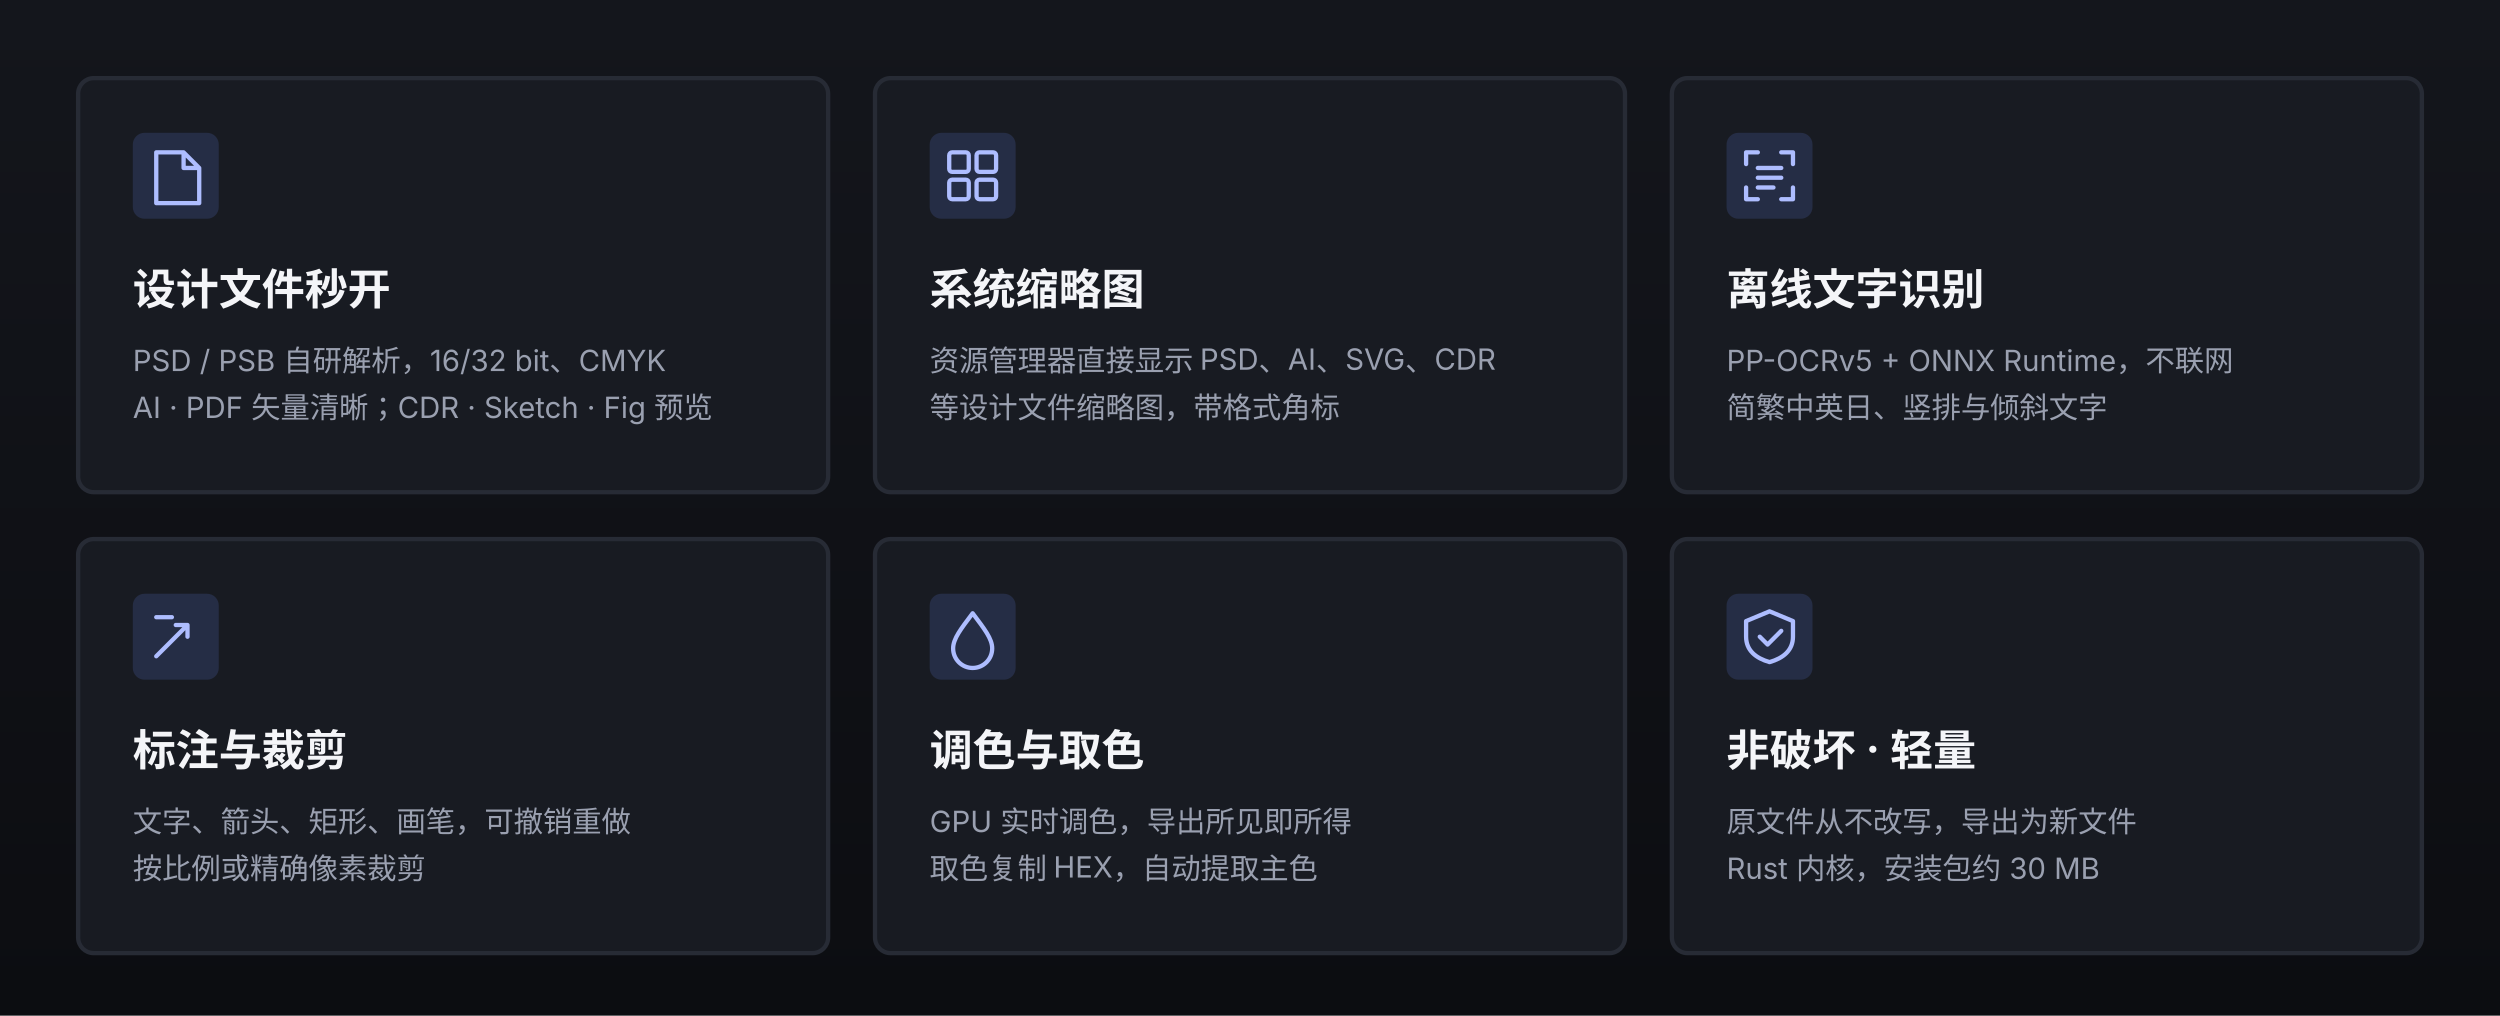
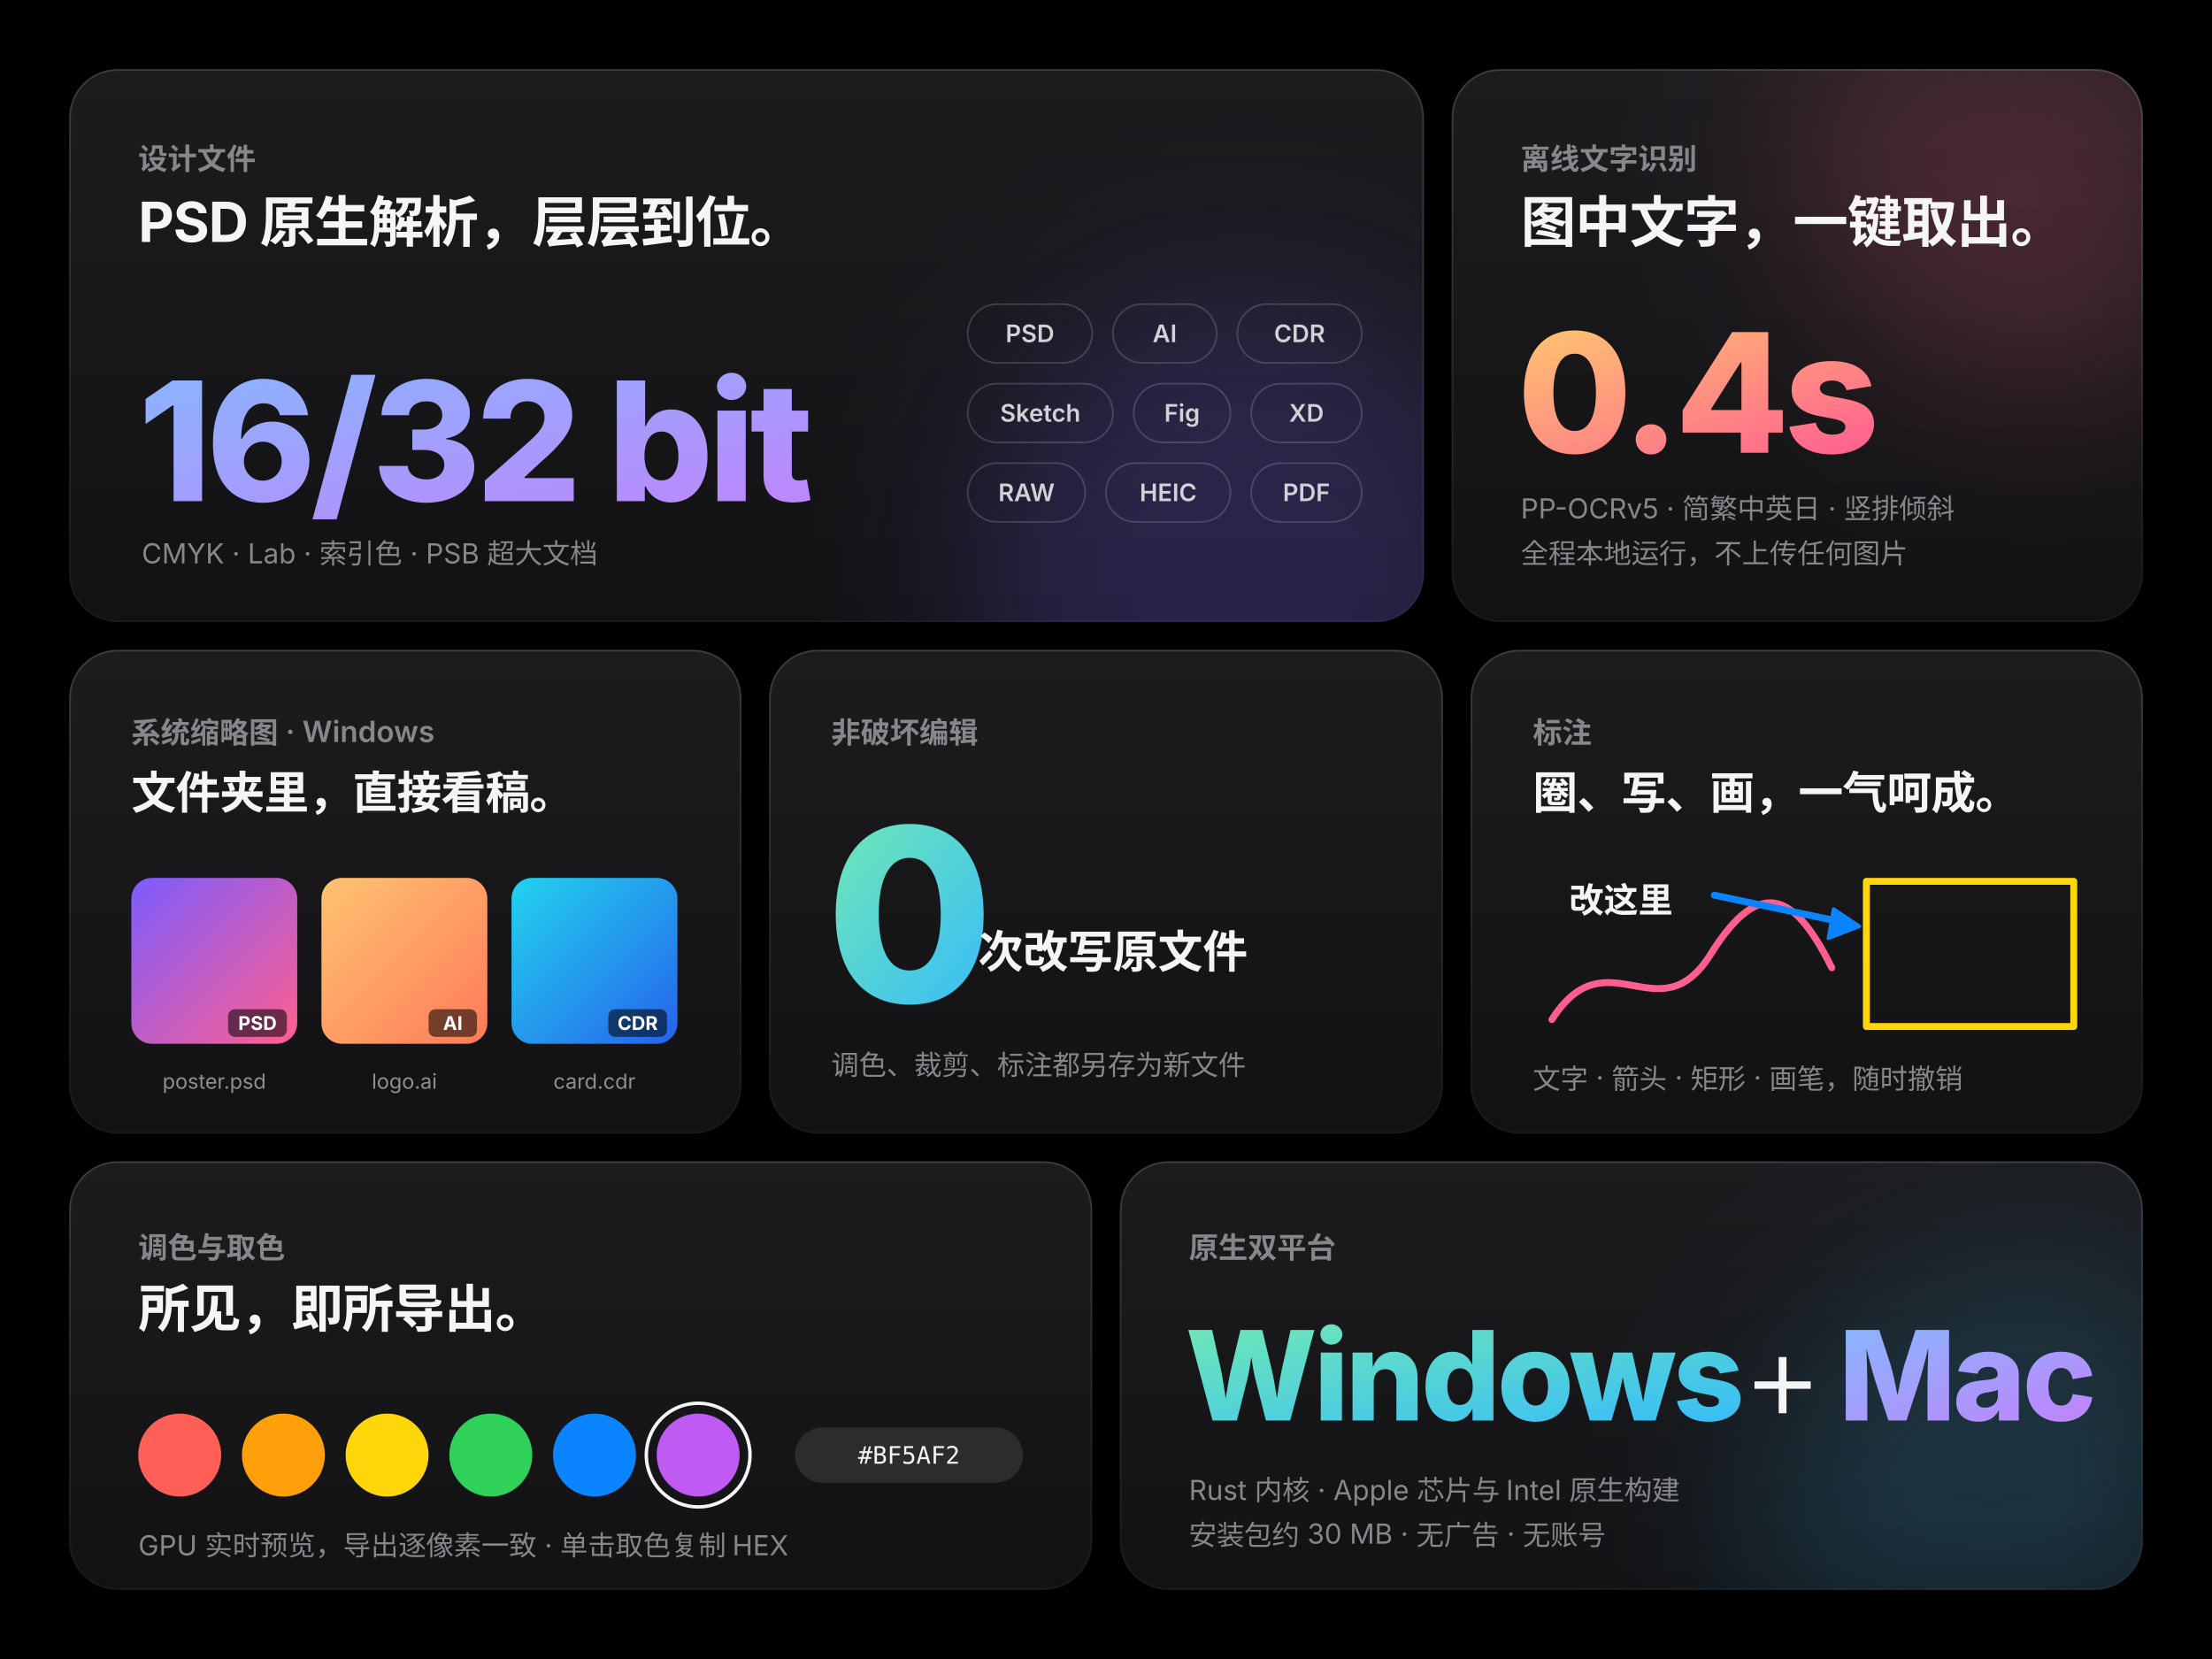
- <svg xmlns="http://www.w3.org/2000/svg" viewBox="0 0 1280 520" font-family="Inter, -apple-system, 'Segoe UI', 'PingFang SC', 'Microsoft YaHei', sans-serif">
+ <svg xmlns="http://www.w3.org/2000/svg" overflow="hidden" viewBox="0 0 1280 960" font-family="-apple-system, 'SF Pro Display', 'Segoe UI Variable Display', 'Segoe UI', 'PingFang SC', 'Microsoft YaHei', sans-serif">
  <defs>
-     <linearGradient id="bg" x1="0" y1="0" x2="0" y2="1">
-       <stop offset="0" stop-color="#14161C" />
-       <stop offset="1" stop-color="#0C0D11" />
+     <linearGradient id="card" x1="0" y1="0" x2="0" y2="1">
+       <stop offset="0" stop-color="#1C1C1F" />
+       <stop offset="1" stop-color="#121214" />
    </linearGradient>
-     <g id="card">
-       <rect width="384" height="212" rx="8" fill="#181B22" stroke="#272B35" />
+     <linearGradient id="edge" x1="0" y1="0" x2="0" y2="1">
+       <stop offset="0" stop-color="#FFF" stop-opacity="0.14" />
+       <stop offset="1" stop-color="#FFF" stop-opacity="0.03" />
+     </linearGradient>
+     <linearGradient id="violet" x1="0" y1="0" x2="1" y2="1">
+       <stop offset="0" stop-color="#8AB4FF" />
+       <stop offset="1" stop-color="#C084FC" />
+     </linearGradient>
+     <linearGradient id="sunset" x1="0" y1="0" x2="1" y2="1">
+       <stop offset="0" stop-color="#FFC371" />
+       <stop offset="1" stop-color="#FF5F8F" />
+     </linearGradient>
+     <linearGradient id="mint" x1="0" y1="0" x2="1" y2="1">
+       <stop offset="0" stop-color="#6EE7B7" />
+       <stop offset="1" stop-color="#38BDF8" />
+     </linearGradient>
+     <linearGradient id="thumbA" x1="0" y1="0" x2="1" y2="1">
+       <stop offset="0" stop-color="#7C5CFF" />
+       <stop offset="1" stop-color="#FF5F8F" />
+     </linearGradient>
+     <linearGradient id="thumbB" x1="0" y1="0" x2="1" y2="1">
+       <stop offset="0" stop-color="#FFC371" />
+       <stop offset="1" stop-color="#FF7A59" />
+     </linearGradient>
+     <linearGradient id="thumbC" x1="0" y1="0" x2="1" y2="1">
+       <stop offset="0" stop-color="#22D3EE" />
+       <stop offset="1" stop-color="#2563EB" />
+     </linearGradient>
+     <filter id="glow" x="-50%" y="-50%" width="200%" height="200%">
+       <feGaussianBlur stdDeviation="50" />
+     </filter>
+     <clipPath id="c1">
+       <rect x="40" y="40" width="784" height="320" rx="28" />
+     </clipPath>
+     <clipPath id="c2">
+       <rect x="840" y="40" width="400" height="320" rx="28" />
+     </clipPath>
+     <clipPath id="c7">
+       <rect x="648" y="672" width="592" height="248" rx="28" />
+     </clipPath>
+   </defs>
+   <rect width="1280" height="960" fill="#000" />
+   <g clip-path="url(#c1)">
+     <rect x="40" y="40" width="784" height="320" fill="url(#card)" />
+     <circle cx="720" cy="330" r="160" fill="#7C5CFF" opacity="0.22" filter="url(#glow)" />
+   </g>
+   <rect x="40.5" y="40.5" width="783" height="319" rx="27.5" fill="none" stroke="url(#edge)" />
+   <text x="80" y="98" fill="#86868B" font-size="17" font-weight="600">设计文件</text>
+   <text x="80" y="140" fill="#F5F5F7" font-size="32" font-weight="700" letter-spacing="-0.5">PSD 原生解析，层层到位。</text>
+   <text x="80" y="290" fill="url(#violet)" font-size="96" font-weight="800" letter-spacing="-3">16/32 bit</text>
+   <text x="82" y="326" fill="#86868B" font-size="16">CMYK · Lab · 索引色 · PSB 超大文档</text>
+   <g font-size="14" font-weight="600" fill="#D1D1D6" text-anchor="middle">
+     <g fill="none" stroke="#FFF" stroke-opacity="0.16">
+       <rect x="560" y="176" width="72" height="34" rx="17" />
+       <rect x="644" y="176" width="60" height="34" rx="17" />
+       <rect x="716" y="176" width="72" height="34" rx="17" />
+       <rect x="560" y="222" width="84" height="34" rx="17" />
+       <rect x="656" y="222" width="56" height="34" rx="17" />
+       <rect x="724" y="222" width="64" height="34" rx="17" />
+       <rect x="560" y="268" width="68" height="34" rx="17" />
+       <rect x="640" y="268" width="72" height="34" rx="17" />
+       <rect x="724" y="268" width="64" height="34" rx="17" />
    </g>
-   </defs>
-   <rect width="1280" height="520" fill="url(#bg)" />
-   <g fill="none" stroke="#AEBDFF" stroke-width="2.2" stroke-linecap="round" stroke-linejoin="round">
-     <g transform="translate(40 40)">
-       <use href="#card" />
-       <rect x="28" y="28" width="44" height="44" rx="6" fill="#6E8BFF" fill-opacity="0.16" stroke="none" />
-       <path d="M40 38 h14 l8 8 v18 h-22 z M54 38 v8 h8" />
-       <text x="28" y="116" fill="#F4F5F8" stroke="none" font-size="22" font-weight="650">设计文件秒开</text>
-       <text x="28" y="150" fill="#9AA0B0" stroke="none" font-size="15">PSD / PSB 自研解析，16/32 bit、CMYK</text>
-       <text x="28" y="174" fill="#9AA0B0" stroke="none" font-size="15">AI · PDF 矢量清晰；CDR · Sketch · Fig 预览</text>
-     </g>
-     <g transform="translate(448 40)">
-       <use href="#card" />
-       <rect x="28" y="28" width="44" height="44" rx="6" fill="#6E8BFF" fill-opacity="0.16" stroke="none" />
-       <rect x="38" y="38" width="10" height="10" rx="1.5" />
-       <rect x="52" y="38" width="10" height="10" rx="1.5" />
-       <rect x="38" y="52" width="10" height="10" rx="1.5" />
-       <rect x="52" y="52" width="10" height="10" rx="1.5" />
-       <text x="28" y="116" fill="#F4F5F8" stroke="none" font-size="22" font-weight="650">系统缩略图</text>
-       <text x="28" y="150" fill="#9AA0B0" stroke="none" font-size="15">资源管理器直接显示 PSD、AI、SVG、CDR</text>
-       <text x="28" y="174" fill="#9AA0B0" stroke="none" font-size="15">等设计文件缩略图，带格式角标</text>
-     </g>
-     <g transform="translate(856 40)">
-       <use href="#card" />
-       <rect x="28" y="28" width="44" height="44" rx="6" fill="#6E8BFF" fill-opacity="0.16" stroke="none" />
-       <path d="M38 44 v-6 h6 M56 38 h6 v6 M62 56 v6 h-6 M44 62 h-6 v-6 M44 46 h12 M44 51 h12 M44 56 h8" />
-       <text x="28" y="116" fill="#F4F5F8" stroke="none" font-size="22" font-weight="650">离线文字识别</text>
-       <text x="28" y="150" fill="#9AA0B0" stroke="none" font-size="15">PP-OCRv5 + ONNX Runtime，不联网</text>
-       <text x="28" y="174" fill="#9AA0B0" stroke="none" font-size="15">简繁中英日、竖排与倾斜文字</text>
-     </g>
-     <g transform="translate(40 276)">
-       <use href="#card" />
-       <rect x="28" y="28" width="44" height="44" rx="6" fill="#6E8BFF" fill-opacity="0.16" stroke="none" />
-       <path d="M40 60 l16 -16 M50 44 h6 v6 M40 40 h8" />
-       <text x="28" y="116" fill="#F4F5F8" stroke="none" font-size="22" font-weight="650">标注与裁剪</text>
-       <text x="28" y="150" fill="#9AA0B0" stroke="none" font-size="15">文字、箭头、矩形、画笔，可撤销重做</text>
-       <text x="28" y="174" fill="#9AA0B0" stroke="none" font-size="15">按比例或精确像素裁剪</text>
-     </g>
-     <g transform="translate(448 276)">
-       <use href="#card" />
-       <rect x="28" y="28" width="44" height="44" rx="6" fill="#6E8BFF" fill-opacity="0.16" stroke="none" />
-       <path d="M50 38 c6 8 10 13 10 18 a10 10 0 0 1 -20 0 c0 -5 4 -10 10 -18 z" />
-       <text x="28" y="116" fill="#F4F5F8" stroke="none" font-size="22" font-weight="650">调色与取色</text>
-       <text x="28" y="150" fill="#9AA0B0" stroke="none" font-size="15">GPU 实时调色，导出所见即所得</text>
-       <text x="28" y="174" fill="#9AA0B0" stroke="none" font-size="15">取色复制 HEX，自动提取主色</text>
-     </g>
-     <g transform="translate(856 276)">
-       <use href="#card" />
-       <rect x="28" y="28" width="44" height="44" rx="6" fill="#6E8BFF" fill-opacity="0.16" stroke="none" />
-       <path d="M50 37 l12 5 v8 c0 7 -5 11 -12 13 c-7 -2 -12 -6 -12 -13 v-8 z M45 50 l4 4 l7 -7" />
-       <text x="28" y="116" fill="#F4F5F8" stroke="none" font-size="22" font-weight="650">非破坏 · 轻量</text>
-       <text x="28" y="150" fill="#9AA0B0" stroke="none" font-size="15">原文件从不改写，导出为新文件</text>
-       <text x="28" y="174" fill="#9AA0B0" stroke="none" font-size="15">Rust 内核，安装包约 30 MB</text>
-     </g>
+     <text x="596" y="198">PSD</text>
+     <text x="674" y="198">AI</text>
+     <text x="752" y="198">CDR</text>
+     <text x="602" y="244">Sketch</text>
+     <text x="684" y="244">Fig</text>
+     <text x="756" y="244">XD</text>
+     <text x="594" y="290">RAW</text>
+     <text x="676" y="290">HEIC</text>
+     <text x="756" y="290">PDF</text>
  </g>
+   <g clip-path="url(#c2)">
+     <rect x="840" y="40" width="400" height="320" fill="url(#card)" />
+     <circle cx="1180" cy="90" r="140" fill="#FF5F8F" opacity="0.2" filter="url(#glow)" />
+   </g>
+   <rect x="840.5" y="40.5" width="399" height="319" rx="27.5" fill="none" stroke="url(#edge)" />
+   <text x="880" y="98" fill="#86868B" font-size="17" font-weight="600">离线文字识别</text>
+   <text x="880" y="140" fill="#F5F5F7" font-size="32" font-weight="700" letter-spacing="-0.5">图中文字，一键取出。</text>
+   <text x="878" y="262" fill="url(#sunset)" font-size="96" font-weight="800" letter-spacing="-3">0.4s</text>
+   <text x="880" y="300" fill="#86868B" font-size="16">PP-OCRv5 · 简繁中英日 · 竖排倾斜</text>
+   <text x="880" y="326" fill="#86868B" font-size="16">全程本地运行，不上传任何图片</text>
+   <rect x="40" y="376" width="389" height="280" rx="28" fill="url(#card)" />
+   <rect x="40.5" y="376.5" width="388" height="279" rx="27.5" fill="none" stroke="url(#edge)" />
+   <text x="76" y="430" fill="#86868B" font-size="17" font-weight="600">系统缩略图 · Windows</text>
+   <text x="76" y="468" fill="#F5F5F7" font-size="26" font-weight="700" letter-spacing="-0.4">文件夹里，直接看稿。</text>
+   <g font-size="11" font-weight="700" fill="#FFF">
+     <rect x="76" y="508" width="96" height="96" rx="12" fill="url(#thumbA)" />
+     <rect x="186" y="508" width="96" height="96" rx="12" fill="url(#thumbB)" />
+     <rect x="296" y="508" width="96" height="96" rx="12" fill="url(#thumbC)" />
+     <rect x="132" y="584" width="34" height="16" rx="4" fill="#000" fill-opacity="0.55" />
+     <text x="149" y="596" text-anchor="middle">PSD</text>
+     <rect x="248" y="584" width="28" height="16" rx="4" fill="#000" fill-opacity="0.55" />
+     <text x="262" y="596" text-anchor="middle">AI</text>
+     <rect x="352" y="584" width="34" height="16" rx="4" fill="#000" fill-opacity="0.55" />
+     <text x="369" y="596" text-anchor="middle">CDR</text>
+   </g>
+   <g font-size="12" fill="#8E8E93" text-anchor="middle">
+     <text x="124" y="630">poster.psd</text>
+     <text x="234" y="630">logo.ai</text>
+     <text x="344" y="630">card.cdr</text>
+   </g>
+   <rect x="445" y="376" width="390" height="280" rx="28" fill="url(#card)" />
+   <rect x="445.5" y="376.5" width="389" height="279" rx="27.5" fill="none" stroke="url(#edge)" />
+   <text x="481" y="430" fill="#86868B" font-size="17" font-weight="600">非破坏编辑</text>
+   <text x="478" y="580" fill="url(#mint)" font-size="140" font-weight="800" letter-spacing="-4">0</text>
+   <text x="566" y="560" fill="#F5F5F7" font-size="26" font-weight="700">次改写原文件</text>
+   <text x="481" y="622" fill="#86868B" font-size="16">调色、裁剪、标注都另存为新文件</text>
+   <rect x="851" y="376" width="389" height="280" rx="28" fill="url(#card)" />
+   <rect x="851.5" y="376.5" width="388" height="279" rx="27.5" fill="none" stroke="url(#edge)" />
+   <text x="887" y="430" fill="#86868B" font-size="17" font-weight="600">标注</text>
+   <text x="887" y="468" fill="#F5F5F7" font-size="26" font-weight="700" letter-spacing="-0.4">圈、写、画，一气呵成。</text>
+   <g fill="none" stroke-linecap="round" stroke-linejoin="round" stroke-width="4">
+     <rect x="1080" y="510" width="120" height="84" stroke="#FFD60A" />
+     <path d="M898 590 C930 540 960 600 990 552 S1040 520 1060 560" stroke="#FF5F8F" />
+     <path d="M992 518 L1068 534" stroke="#0A84FF" />
+   </g>
+   <path d="M1076 536 L1061 526 L1058 543 Z" fill="#0A84FF" stroke="#0A84FF" stroke-width="2" stroke-linejoin="round" />
+   <text x="908" y="528" fill="#F5F5F7" font-size="20" font-weight="700">改这里</text>
+   <text x="887" y="630" fill="#86868B" font-size="16">文字 · 箭头 · 矩形 · 画笔，随时撤销</text>
+   <rect x="40" y="672" width="592" height="248" rx="28" fill="url(#card)" />
+   <rect x="40.5" y="672.5" width="591" height="247" rx="27.5" fill="none" stroke="url(#edge)" />
+   <text x="80" y="728" fill="#86868B" font-size="17" font-weight="600">调色与取色</text>
+   <text x="80" y="768" fill="#F5F5F7" font-size="30" font-weight="700" letter-spacing="-0.5">所见，即所导出。</text>
+   <g>
+     <circle cx="104" cy="842" r="24" fill="#FF5F57" />
+     <circle cx="164" cy="842" r="24" fill="#FF9F0A" />
+     <circle cx="224" cy="842" r="24" fill="#FFD60A" />
+     <circle cx="284" cy="842" r="24" fill="#30D158" />
+     <circle cx="344" cy="842" r="24" fill="#0A84FF" />
+     <circle cx="404" cy="842" r="24" fill="#BF5AF2" />
+     <circle cx="404" cy="842" r="30" fill="none" stroke="#F5F5F7" stroke-width="2" />
+   </g>
+   <rect x="460" y="826" width="132" height="32" rx="16" fill="#2C2C2E" />
+   <text x="526" y="847" fill="#F5F5F7" font-size="14" text-anchor="middle" font-family="'SF Mono', ui-monospace, Consolas, monospace">#BF5AF2</text>
+   <text x="80" y="900" fill="#86868B" font-size="16">GPU 实时预览，导出逐像素一致 · 单击取色复制 HEX</text>
+   <g clip-path="url(#c7)">
+     <rect x="648" y="672" width="592" height="248" fill="url(#card)" />
+     <circle cx="1180" cy="900" r="170" fill="#38BDF8" opacity="0.18" filter="url(#glow)" />
+   </g>
+   <rect x="648.5" y="672.5" width="591" height="247" rx="27.5" fill="none" stroke="url(#edge)" />
+   <text x="688" y="728" fill="#86868B" font-size="17" font-weight="600">原生双平台</text>
+   <text x="686" y="822" fill="url(#mint)" font-size="72" font-weight="800" letter-spacing="-2">Windows</text>
+   <text x="1008" y="822" fill="#F5F5F7" font-size="72" font-weight="300">+</text>
+   <text x="1064" y="822" fill="url(#violet)" font-size="72" font-weight="800" letter-spacing="-2">Mac</text>
+   <text x="688" y="868" fill="#86868B" font-size="16">Rust 内核 · Apple 芯片与 Intel 原生构建</text>
+   <text x="688" y="894" fill="#86868B" font-size="16">安装包约 30 MB · 无广告 · 无账号</text>
</svg>
